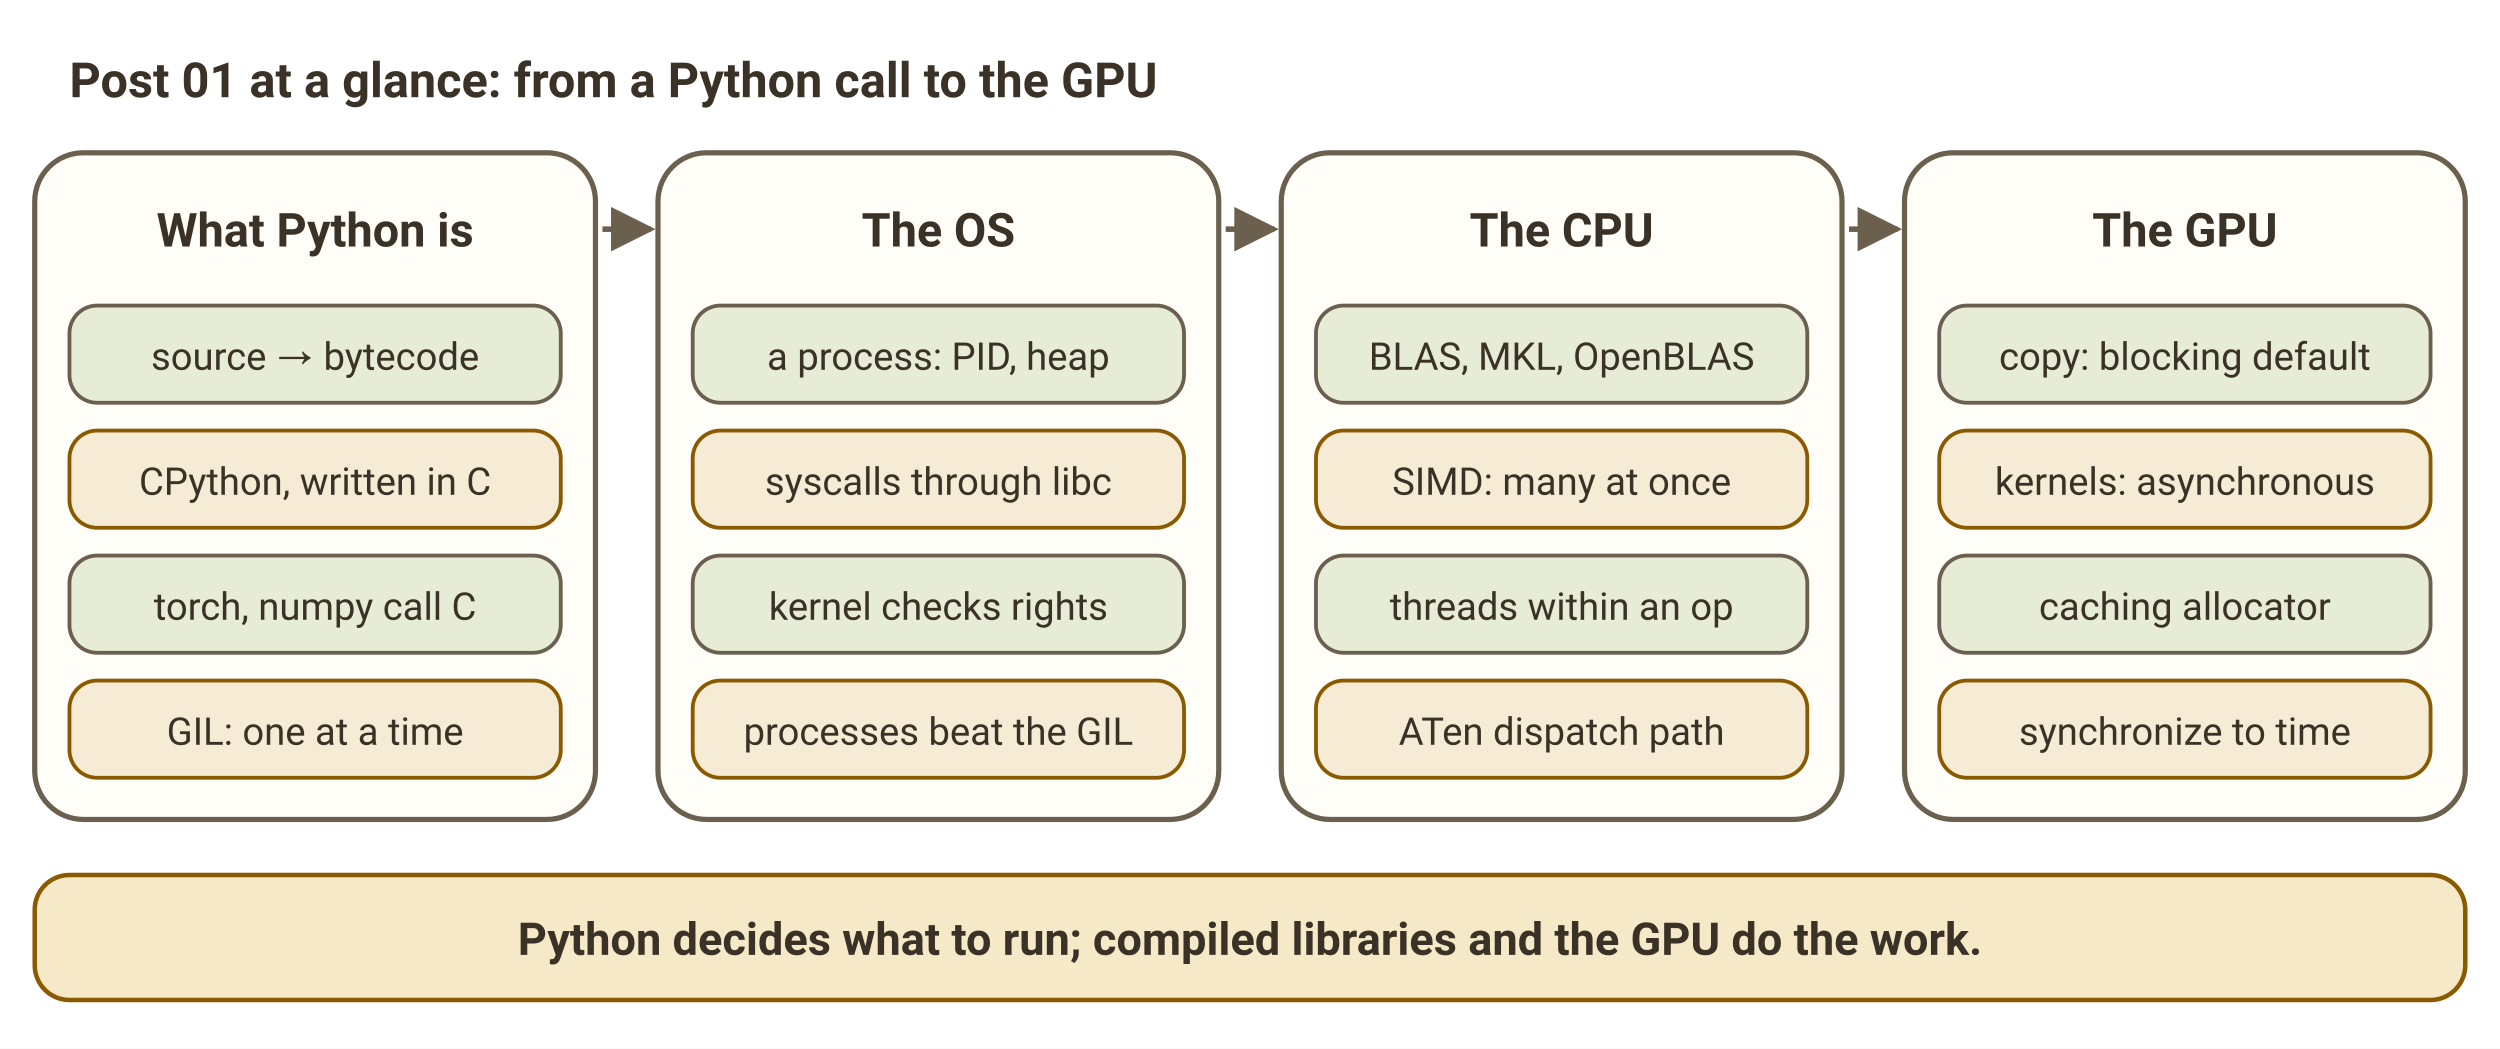
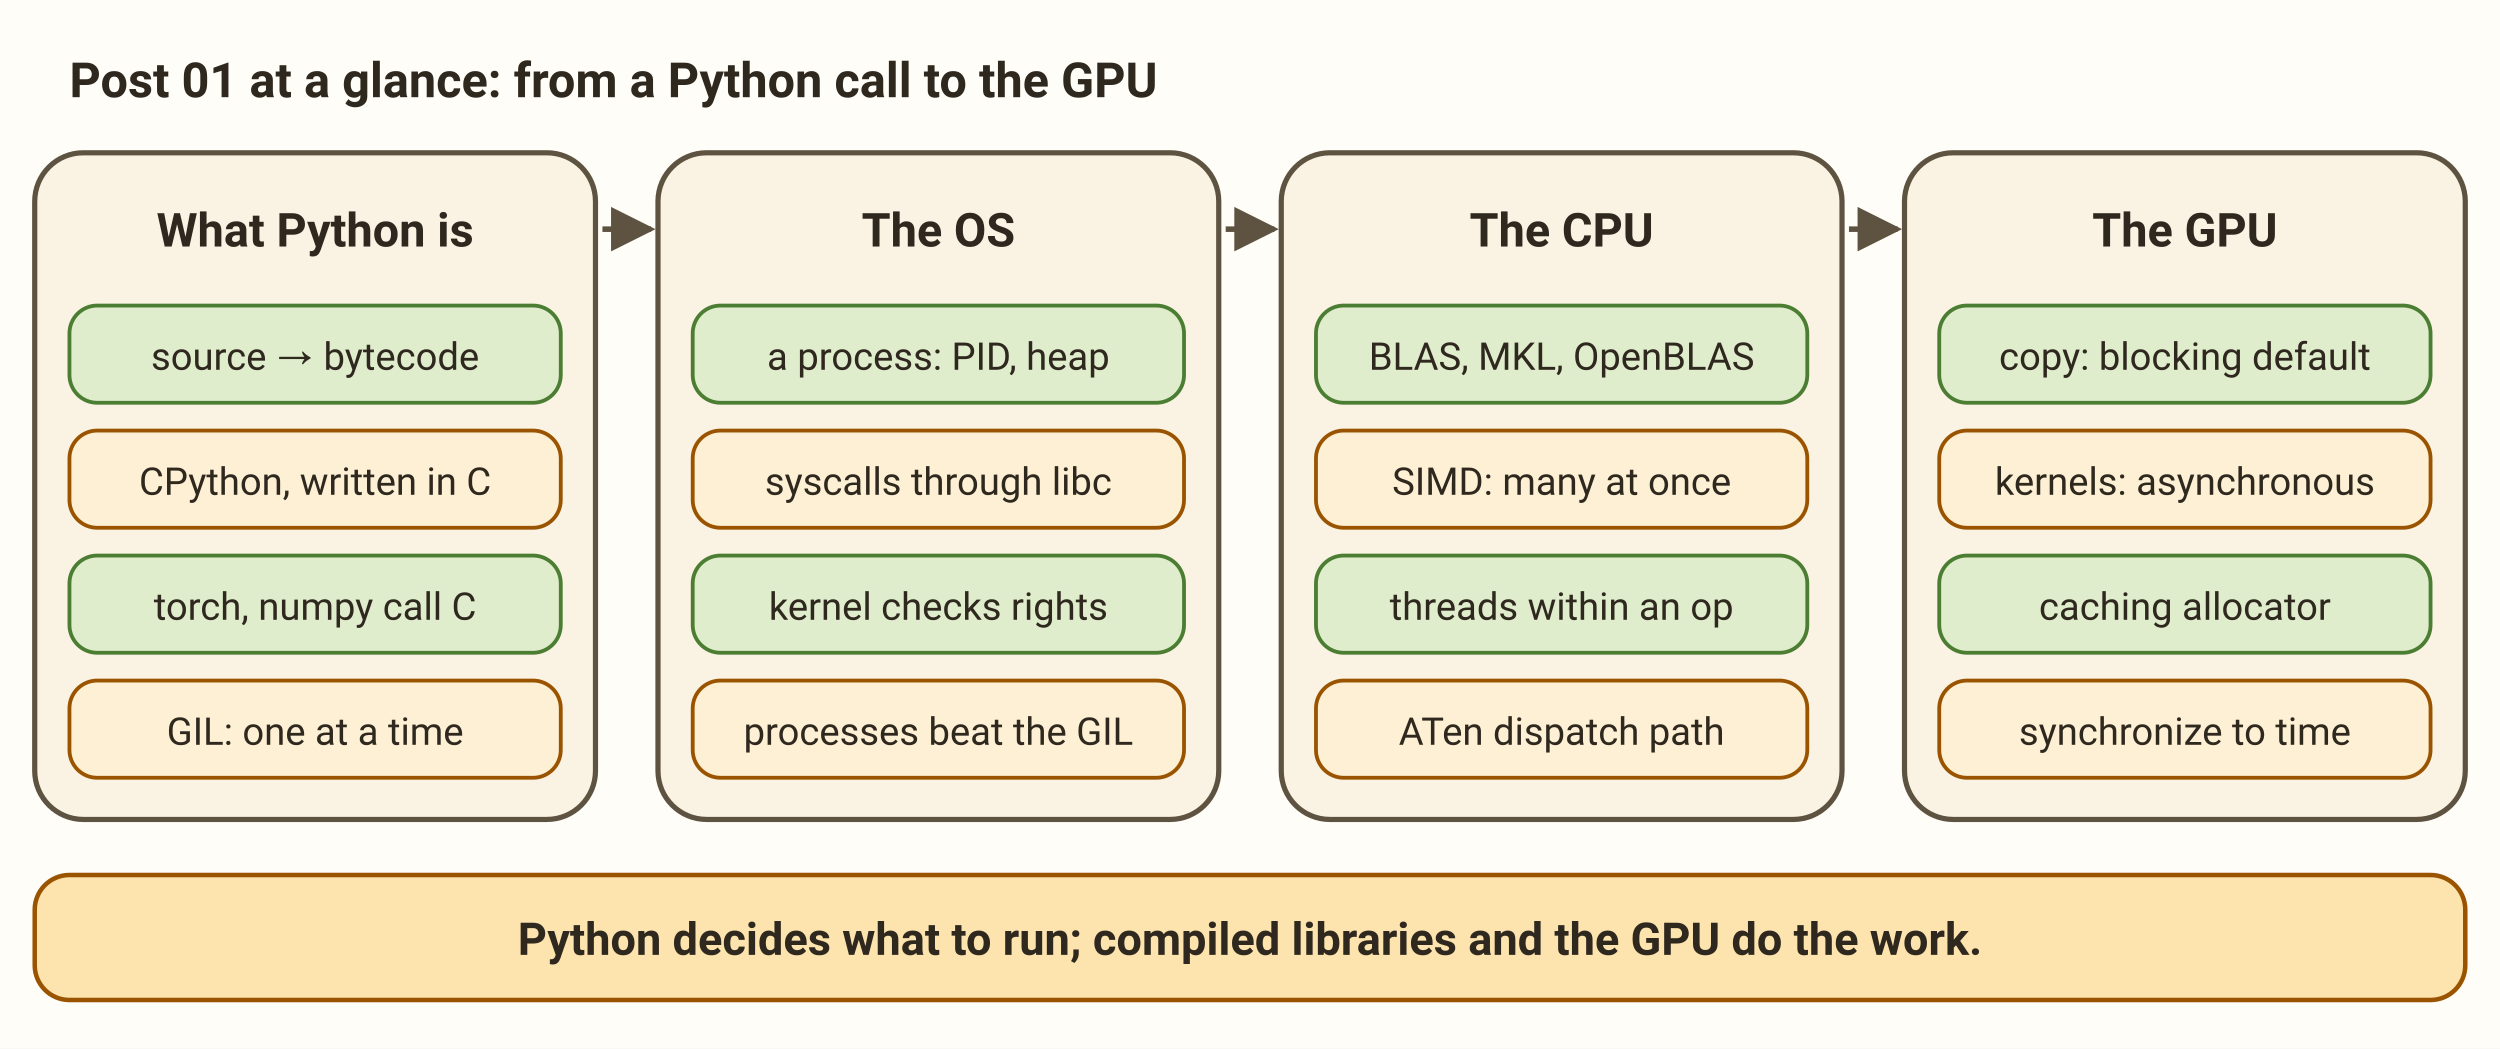
<svg xmlns="http://www.w3.org/2000/svg" viewBox="0 0 720 302" width="720" height="302" font-family="system-ui, -apple-system, 'Segoe UI', Roboto, Helvetica, Arial, sans-serif" role="img">
  <defs>
    <marker id="ah-4f5d36" viewBox="0 0 10 10" refX="9" refY="5" markerWidth="8" markerHeight="8" orient="auto-start-reverse">
-       <path d="M0 0 L10 5 L0 10 z" fill="#6b5f4d" />
+       <path d="M0 0 L10 5 L0 10 z" fill="#5e5241" />
    </marker>
  </defs>
-   <rect width="720" height="302" fill="#ffffff" />
-   <text x="20" y="28" font-size="14" font-weight="700" fill="#3a3226" text-anchor="start">Post 01 at a glance: from a Python call to the GPU</text>
-   <rect x="10" y="44" width="161.5" height="192" rx="14" fill="#fffdf8" stroke="#6b5f4d" stroke-width="1.5" />
-   <text x="90.75" y="71" font-size="13.5" font-weight="700" fill="#3a3226" text-anchor="middle">What Python is</text>
-   <rect x="20" y="88" width="141.5" height="28" rx="8" fill="#e6ecd5" stroke="#6b5f4d" stroke-width="1.1" />
-   <text x="90.75" y="106.5" font-size="11" font-weight="400" fill="#3a3226" text-anchor="middle">source → bytecode</text>
-   <rect x="20" y="124" width="141.5" height="28" rx="8" fill="#f6ecd6" stroke="#8a5a00" stroke-width="1.1" />
-   <text x="90.75" y="142.5" font-size="11" font-weight="400" fill="#3a3226" text-anchor="middle">CPython, written in C</text>
-   <rect x="20" y="160" width="141.5" height="28" rx="8" fill="#e6ecd5" stroke="#6b5f4d" stroke-width="1.1" />
-   <text x="90.75" y="178.5" font-size="11" font-weight="400" fill="#3a3226" text-anchor="middle">torch, numpy call C</text>
-   <rect x="20" y="196" width="141.5" height="28" rx="8" fill="#f6ecd6" stroke="#8a5a00" stroke-width="1.1" />
-   <text x="90.75" y="214.5" font-size="11" font-weight="400" fill="#3a3226" text-anchor="middle">GIL: one at a time</text>
-   <line x1="173.5" y1="66" x2="187.5" y2="66" stroke="#6b5f4d" stroke-width="1.6" marker-end="url(#ah-4f5d36)" />
-   <rect x="189.5" y="44" width="161.5" height="192" rx="14" fill="#fffdf8" stroke="#6b5f4d" stroke-width="1.5" />
-   <text x="270.25" y="71" font-size="13.5" font-weight="700" fill="#3a3226" text-anchor="middle">The OS</text>
-   <rect x="199.5" y="88" width="141.5" height="28" rx="8" fill="#e6ecd5" stroke="#6b5f4d" stroke-width="1.1" />
-   <text x="270.25" y="106.5" font-size="11" font-weight="400" fill="#3a3226" text-anchor="middle">a process: PID, heap</text>
-   <rect x="199.5" y="124" width="141.5" height="28" rx="8" fill="#f6ecd6" stroke="#8a5a00" stroke-width="1.1" />
-   <text x="270.25" y="142.5" font-size="11" font-weight="400" fill="#3a3226" text-anchor="middle">syscalls through libc</text>
-   <rect x="199.5" y="160" width="141.5" height="28" rx="8" fill="#e6ecd5" stroke="#6b5f4d" stroke-width="1.1" />
-   <text x="270.25" y="178.5" font-size="11" font-weight="400" fill="#3a3226" text-anchor="middle">kernel checks rights</text>
-   <rect x="199.5" y="196" width="141.5" height="28" rx="8" fill="#f6ecd6" stroke="#8a5a00" stroke-width="1.1" />
-   <text x="270.25" y="214.5" font-size="11" font-weight="400" fill="#3a3226" text-anchor="middle">processes beat the GIL</text>
-   <line x1="353" y1="66" x2="367" y2="66" stroke="#6b5f4d" stroke-width="1.6" marker-end="url(#ah-4f5d36)" />
-   <rect x="369" y="44" width="161.5" height="192" rx="14" fill="#fffdf8" stroke="#6b5f4d" stroke-width="1.5" />
-   <text x="449.75" y="71" font-size="13.5" font-weight="700" fill="#3a3226" text-anchor="middle">The CPU</text>
-   <rect x="379" y="88" width="141.5" height="28" rx="8" fill="#e6ecd5" stroke="#6b5f4d" stroke-width="1.1" />
-   <text x="449.75" y="106.5" font-size="11" font-weight="400" fill="#3a3226" text-anchor="middle">BLAS, MKL, OpenBLAS</text>
-   <rect x="379" y="124" width="141.5" height="28" rx="8" fill="#f6ecd6" stroke="#8a5a00" stroke-width="1.1" />
-   <text x="449.75" y="142.5" font-size="11" font-weight="400" fill="#3a3226" text-anchor="middle">SIMD: many at once</text>
-   <rect x="379" y="160" width="141.5" height="28" rx="8" fill="#e6ecd5" stroke="#6b5f4d" stroke-width="1.1" />
-   <text x="449.75" y="178.5" font-size="11" font-weight="400" fill="#3a3226" text-anchor="middle">threads within an op</text>
-   <rect x="379" y="196" width="141.5" height="28" rx="8" fill="#f6ecd6" stroke="#8a5a00" stroke-width="1.1" />
-   <text x="449.75" y="214.5" font-size="11" font-weight="400" fill="#3a3226" text-anchor="middle">ATen dispatch path</text>
-   <line x1="532.5" y1="66" x2="546.5" y2="66" stroke="#6b5f4d" stroke-width="1.6" marker-end="url(#ah-4f5d36)" />
-   <rect x="548.5" y="44" width="161.5" height="192" rx="14" fill="#fffdf8" stroke="#6b5f4d" stroke-width="1.5" />
-   <text x="629.25" y="71" font-size="13.5" font-weight="700" fill="#3a3226" text-anchor="middle">The GPU</text>
-   <rect x="558.5" y="88" width="141.5" height="28" rx="8" fill="#e6ecd5" stroke="#6b5f4d" stroke-width="1.1" />
-   <text x="629.25" y="106.5" font-size="11" font-weight="400" fill="#3a3226" text-anchor="middle">copy: blocking default</text>
-   <rect x="558.5" y="124" width="141.5" height="28" rx="8" fill="#f6ecd6" stroke="#8a5a00" stroke-width="1.1" />
-   <text x="629.25" y="142.5" font-size="11" font-weight="400" fill="#3a3226" text-anchor="middle">kernels: asynchronous</text>
-   <rect x="558.5" y="160" width="141.5" height="28" rx="8" fill="#e6ecd5" stroke="#6b5f4d" stroke-width="1.1" />
-   <text x="629.25" y="178.5" font-size="11" font-weight="400" fill="#3a3226" text-anchor="middle">caching allocator</text>
-   <rect x="558.5" y="196" width="141.5" height="28" rx="8" fill="#f6ecd6" stroke="#8a5a00" stroke-width="1.1" />
-   <text x="629.25" y="214.5" font-size="11" font-weight="400" fill="#3a3226" text-anchor="middle">synchronize to time</text>
-   <rect x="10" y="252" width="700" height="36" rx="10" fill="#f6e9c8" stroke="#8a5a00" stroke-width="1.3" />
-   <text x="360" y="275" font-size="13" font-weight="700" fill="#3a3226" text-anchor="middle">Python decides what to run; compiled libraries and the GPU do the work.</text>
+   <rect width="720" height="302" fill="#fffdf8" />
+   <text x="20" y="28" font-size="14" font-weight="700" fill="#2f281e" text-anchor="start">Post 01 at a glance: from a Python call to the GPU</text>
+   <rect x="10" y="44" width="161.5" height="192" rx="14" fill="#faf3e3" stroke="#5e5241" stroke-width="1.5" />
+   <text x="90.75" y="71" font-size="13.5" font-weight="700" fill="#2f281e" text-anchor="middle">What Python is</text>
+   <rect x="20" y="88" width="141.5" height="28" rx="8" fill="#dfedcc" stroke="#4b7d33" stroke-width="1.1" />
+   <text x="90.75" y="106.5" font-size="11" font-weight="400" fill="#2f281e" text-anchor="middle">source → bytecode</text>
+   <rect x="20" y="124" width="141.5" height="28" rx="8" fill="#fdf0d4" stroke="#9a5400" stroke-width="1.1" />
+   <text x="90.75" y="142.5" font-size="11" font-weight="400" fill="#2f281e" text-anchor="middle">CPython, written in C</text>
+   <rect x="20" y="160" width="141.5" height="28" rx="8" fill="#dfedcc" stroke="#4b7d33" stroke-width="1.1" />
+   <text x="90.75" y="178.5" font-size="11" font-weight="400" fill="#2f281e" text-anchor="middle">torch, numpy call C</text>
+   <rect x="20" y="196" width="141.5" height="28" rx="8" fill="#fdf0d4" stroke="#9a5400" stroke-width="1.1" />
+   <text x="90.75" y="214.5" font-size="11" font-weight="400" fill="#2f281e" text-anchor="middle">GIL: one at a time</text>
+   <line x1="173.5" y1="66" x2="187.5" y2="66" stroke="#5e5241" stroke-width="1.6" marker-end="url(#ah-4f5d36)" />
+   <rect x="189.5" y="44" width="161.5" height="192" rx="14" fill="#faf3e3" stroke="#5e5241" stroke-width="1.5" />
+   <text x="270.25" y="71" font-size="13.5" font-weight="700" fill="#2f281e" text-anchor="middle">The OS</text>
+   <rect x="199.5" y="88" width="141.5" height="28" rx="8" fill="#dfedcc" stroke="#4b7d33" stroke-width="1.1" />
+   <text x="270.25" y="106.5" font-size="11" font-weight="400" fill="#2f281e" text-anchor="middle">a process: PID, heap</text>
+   <rect x="199.5" y="124" width="141.5" height="28" rx="8" fill="#fdf0d4" stroke="#9a5400" stroke-width="1.1" />
+   <text x="270.25" y="142.5" font-size="11" font-weight="400" fill="#2f281e" text-anchor="middle">syscalls through libc</text>
+   <rect x="199.5" y="160" width="141.5" height="28" rx="8" fill="#dfedcc" stroke="#4b7d33" stroke-width="1.1" />
+   <text x="270.25" y="178.5" font-size="11" font-weight="400" fill="#2f281e" text-anchor="middle">kernel checks rights</text>
+   <rect x="199.5" y="196" width="141.5" height="28" rx="8" fill="#fdf0d4" stroke="#9a5400" stroke-width="1.1" />
+   <text x="270.25" y="214.5" font-size="11" font-weight="400" fill="#2f281e" text-anchor="middle">processes beat the GIL</text>
+   <line x1="353" y1="66" x2="367" y2="66" stroke="#5e5241" stroke-width="1.6" marker-end="url(#ah-4f5d36)" />
+   <rect x="369" y="44" width="161.5" height="192" rx="14" fill="#faf3e3" stroke="#5e5241" stroke-width="1.5" />
+   <text x="449.75" y="71" font-size="13.5" font-weight="700" fill="#2f281e" text-anchor="middle">The CPU</text>
+   <rect x="379" y="88" width="141.5" height="28" rx="8" fill="#dfedcc" stroke="#4b7d33" stroke-width="1.1" />
+   <text x="449.75" y="106.5" font-size="11" font-weight="400" fill="#2f281e" text-anchor="middle">BLAS, MKL, OpenBLAS</text>
+   <rect x="379" y="124" width="141.5" height="28" rx="8" fill="#fdf0d4" stroke="#9a5400" stroke-width="1.1" />
+   <text x="449.75" y="142.5" font-size="11" font-weight="400" fill="#2f281e" text-anchor="middle">SIMD: many at once</text>
+   <rect x="379" y="160" width="141.5" height="28" rx="8" fill="#dfedcc" stroke="#4b7d33" stroke-width="1.1" />
+   <text x="449.75" y="178.5" font-size="11" font-weight="400" fill="#2f281e" text-anchor="middle">threads within an op</text>
+   <rect x="379" y="196" width="141.5" height="28" rx="8" fill="#fdf0d4" stroke="#9a5400" stroke-width="1.1" />
+   <text x="449.75" y="214.5" font-size="11" font-weight="400" fill="#2f281e" text-anchor="middle">ATen dispatch path</text>
+   <line x1="532.5" y1="66" x2="546.5" y2="66" stroke="#5e5241" stroke-width="1.6" marker-end="url(#ah-4f5d36)" />
+   <rect x="548.5" y="44" width="161.5" height="192" rx="14" fill="#faf3e3" stroke="#5e5241" stroke-width="1.5" />
+   <text x="629.25" y="71" font-size="13.5" font-weight="700" fill="#2f281e" text-anchor="middle">The GPU</text>
+   <rect x="558.5" y="88" width="141.5" height="28" rx="8" fill="#dfedcc" stroke="#4b7d33" stroke-width="1.1" />
+   <text x="629.25" y="106.5" font-size="11" font-weight="400" fill="#2f281e" text-anchor="middle">copy: blocking default</text>
+   <rect x="558.5" y="124" width="141.5" height="28" rx="8" fill="#fdf0d4" stroke="#9a5400" stroke-width="1.1" />
+   <text x="629.25" y="142.5" font-size="11" font-weight="400" fill="#2f281e" text-anchor="middle">kernels: asynchronous</text>
+   <rect x="558.5" y="160" width="141.5" height="28" rx="8" fill="#dfedcc" stroke="#4b7d33" stroke-width="1.1" />
+   <text x="629.25" y="178.5" font-size="11" font-weight="400" fill="#2f281e" text-anchor="middle">caching allocator</text>
+   <rect x="558.5" y="196" width="141.5" height="28" rx="8" fill="#fdf0d4" stroke="#9a5400" stroke-width="1.1" />
+   <text x="629.25" y="214.5" font-size="11" font-weight="400" fill="#2f281e" text-anchor="middle">synchronize to time</text>
+   <rect x="10" y="252" width="700" height="36" rx="10" fill="#fde3ad" stroke="#9a5400" stroke-width="1.3" />
+   <text x="360" y="275" font-size="13" font-weight="700" fill="#2f281e" text-anchor="middle">Python decides what to run; compiled libraries and the GPU do the work.</text>
</svg>
